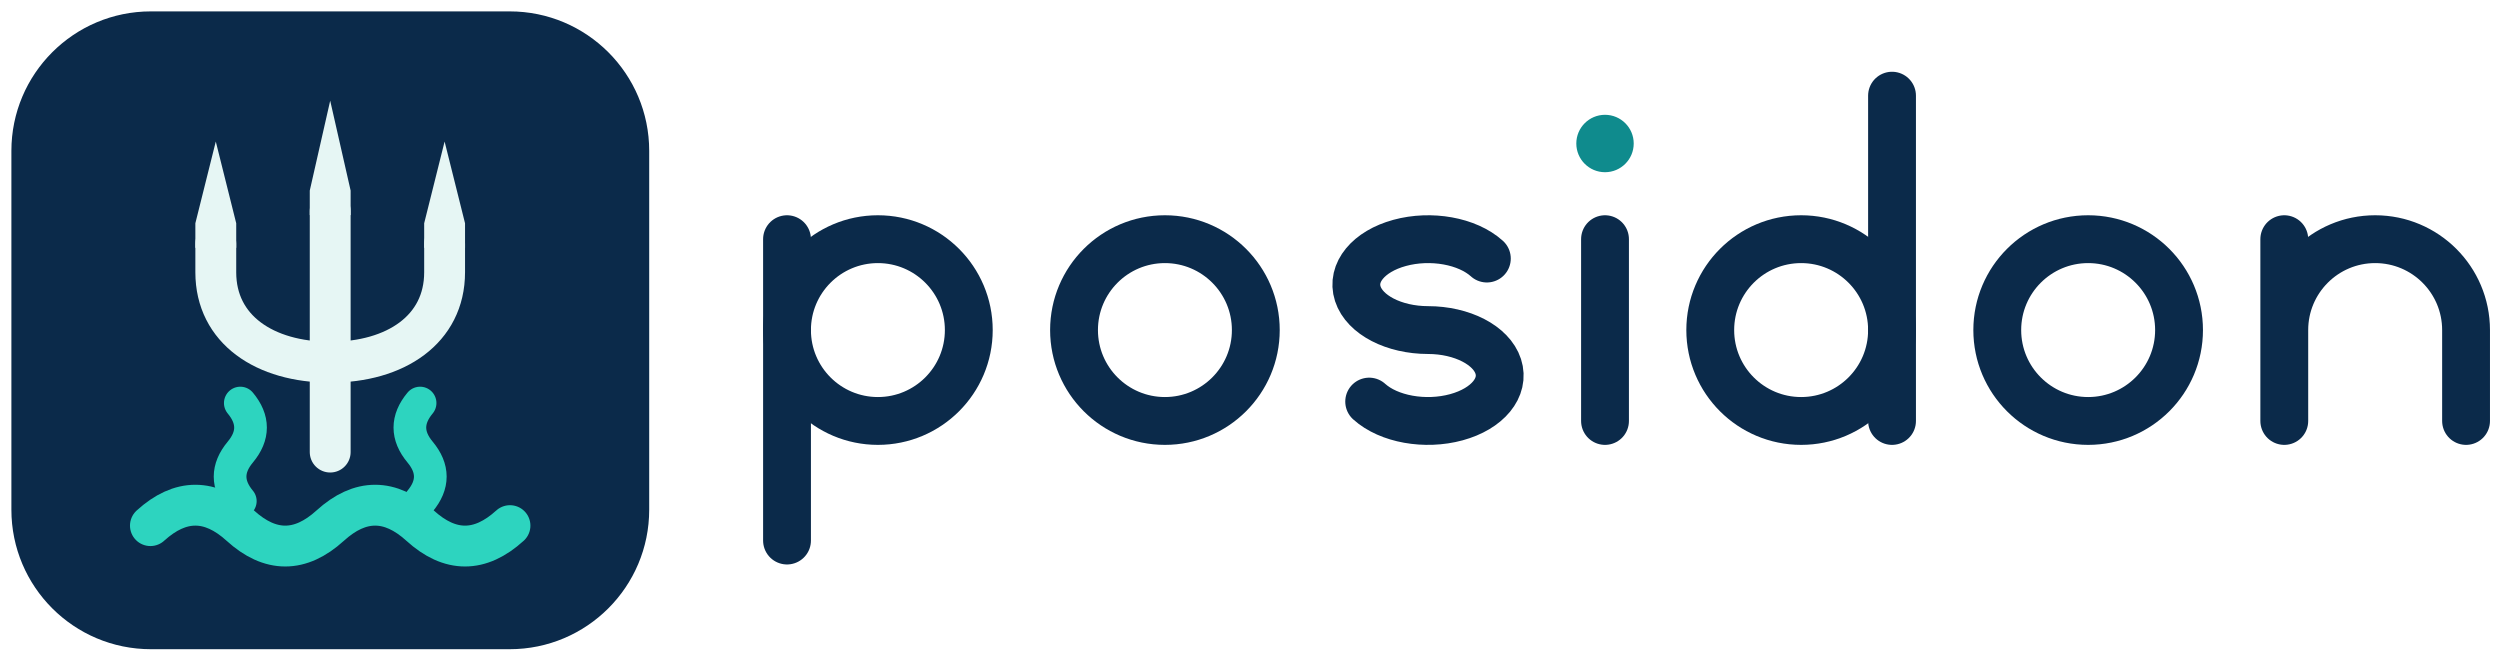
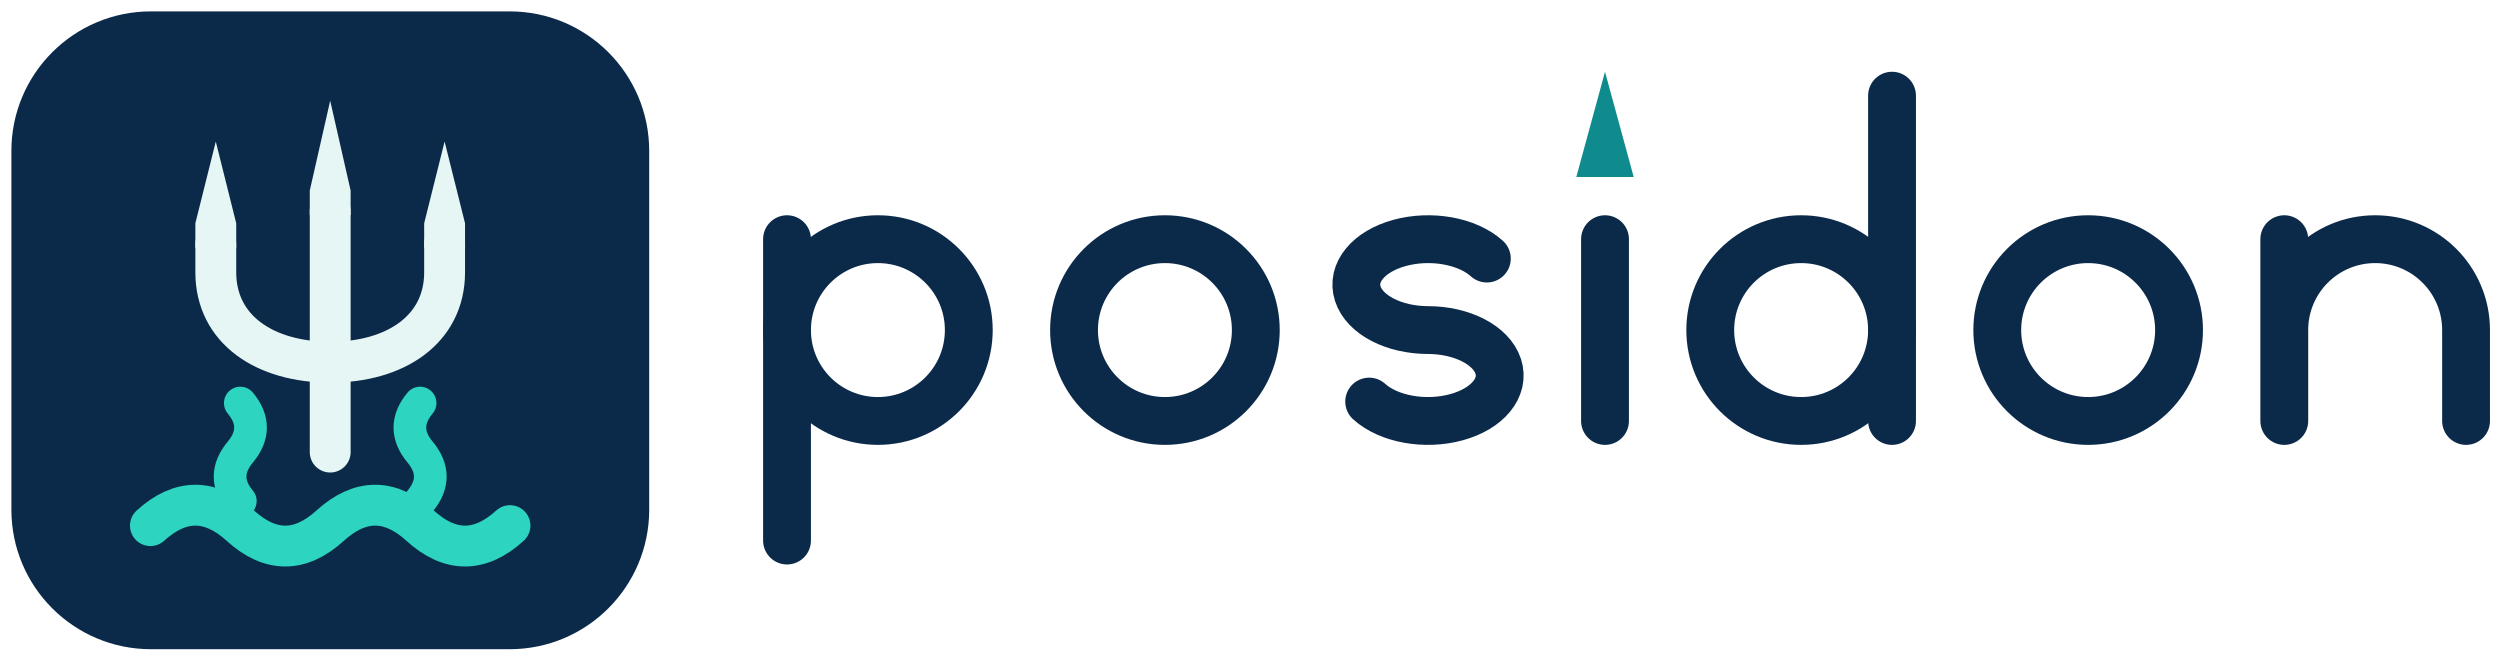
<svg xmlns="http://www.w3.org/2000/svg" viewBox="11 5 439 116" role="img">
  <g transform="translate(13 7) scale(0.875)">
    <rect width="128" height="128" rx="28" fill="#0B2A4A" />
    <g transform="translate(11.5 13) scale(0.82)">
      <g fill="none" stroke-linecap="round" stroke-width="10">
        <path stroke="#E6F6F4" d="M36 41v7c0 14 12 22 28 22s28-8 28-22v-7M64 33v59" />
        <path stroke="#2DD4BF" d="M20 110q11-10 22 0t22 0 22 0 22 0" />
        <path stroke="#2DD4BF" stroke-width="8" d="M42 104q-5-6 0-12t0-12M86 104q5-6 0-12t0-12" />
      </g>
      <path fill="#E6F6F4" d="M36 16l5 20v6H31v-6zM64 6l5 22v6H59v-6zM92 16l5 20v6H87v-6z" />
    </g>
  </g>
  <g transform="translate(145 17.6) scale(0.84)">
    <g fill="none" stroke="#0B2A4A" stroke-linecap="round" stroke-linejoin="round" stroke-width="10">
      <path d="M5 35v63" />
      <circle cx="24" cy="54" r="19" />
      <circle cx="84" cy="54" r="19" />
      <path d="M151.3 39.05A15 9.5 0 1 0 139 54a15 9.5 0 1 1-12.3 14.95" />
      <path d="M176 35v38" />
      <circle cx="217" cy="54" r="19" />
      <path d="M236 5v68" />
      <circle cx="277" cy="54" r="19" />
      <path d="M318 35v38m0-19a19 19 0 0 1 38 0v19" />
    </g>
-     <circle cx="176" cy="15" r="6" fill="#0F8B8D" />
+     <path fill="#0F8B8D" d="M176 0l6 22h-12z" />
  </g>
</svg>
